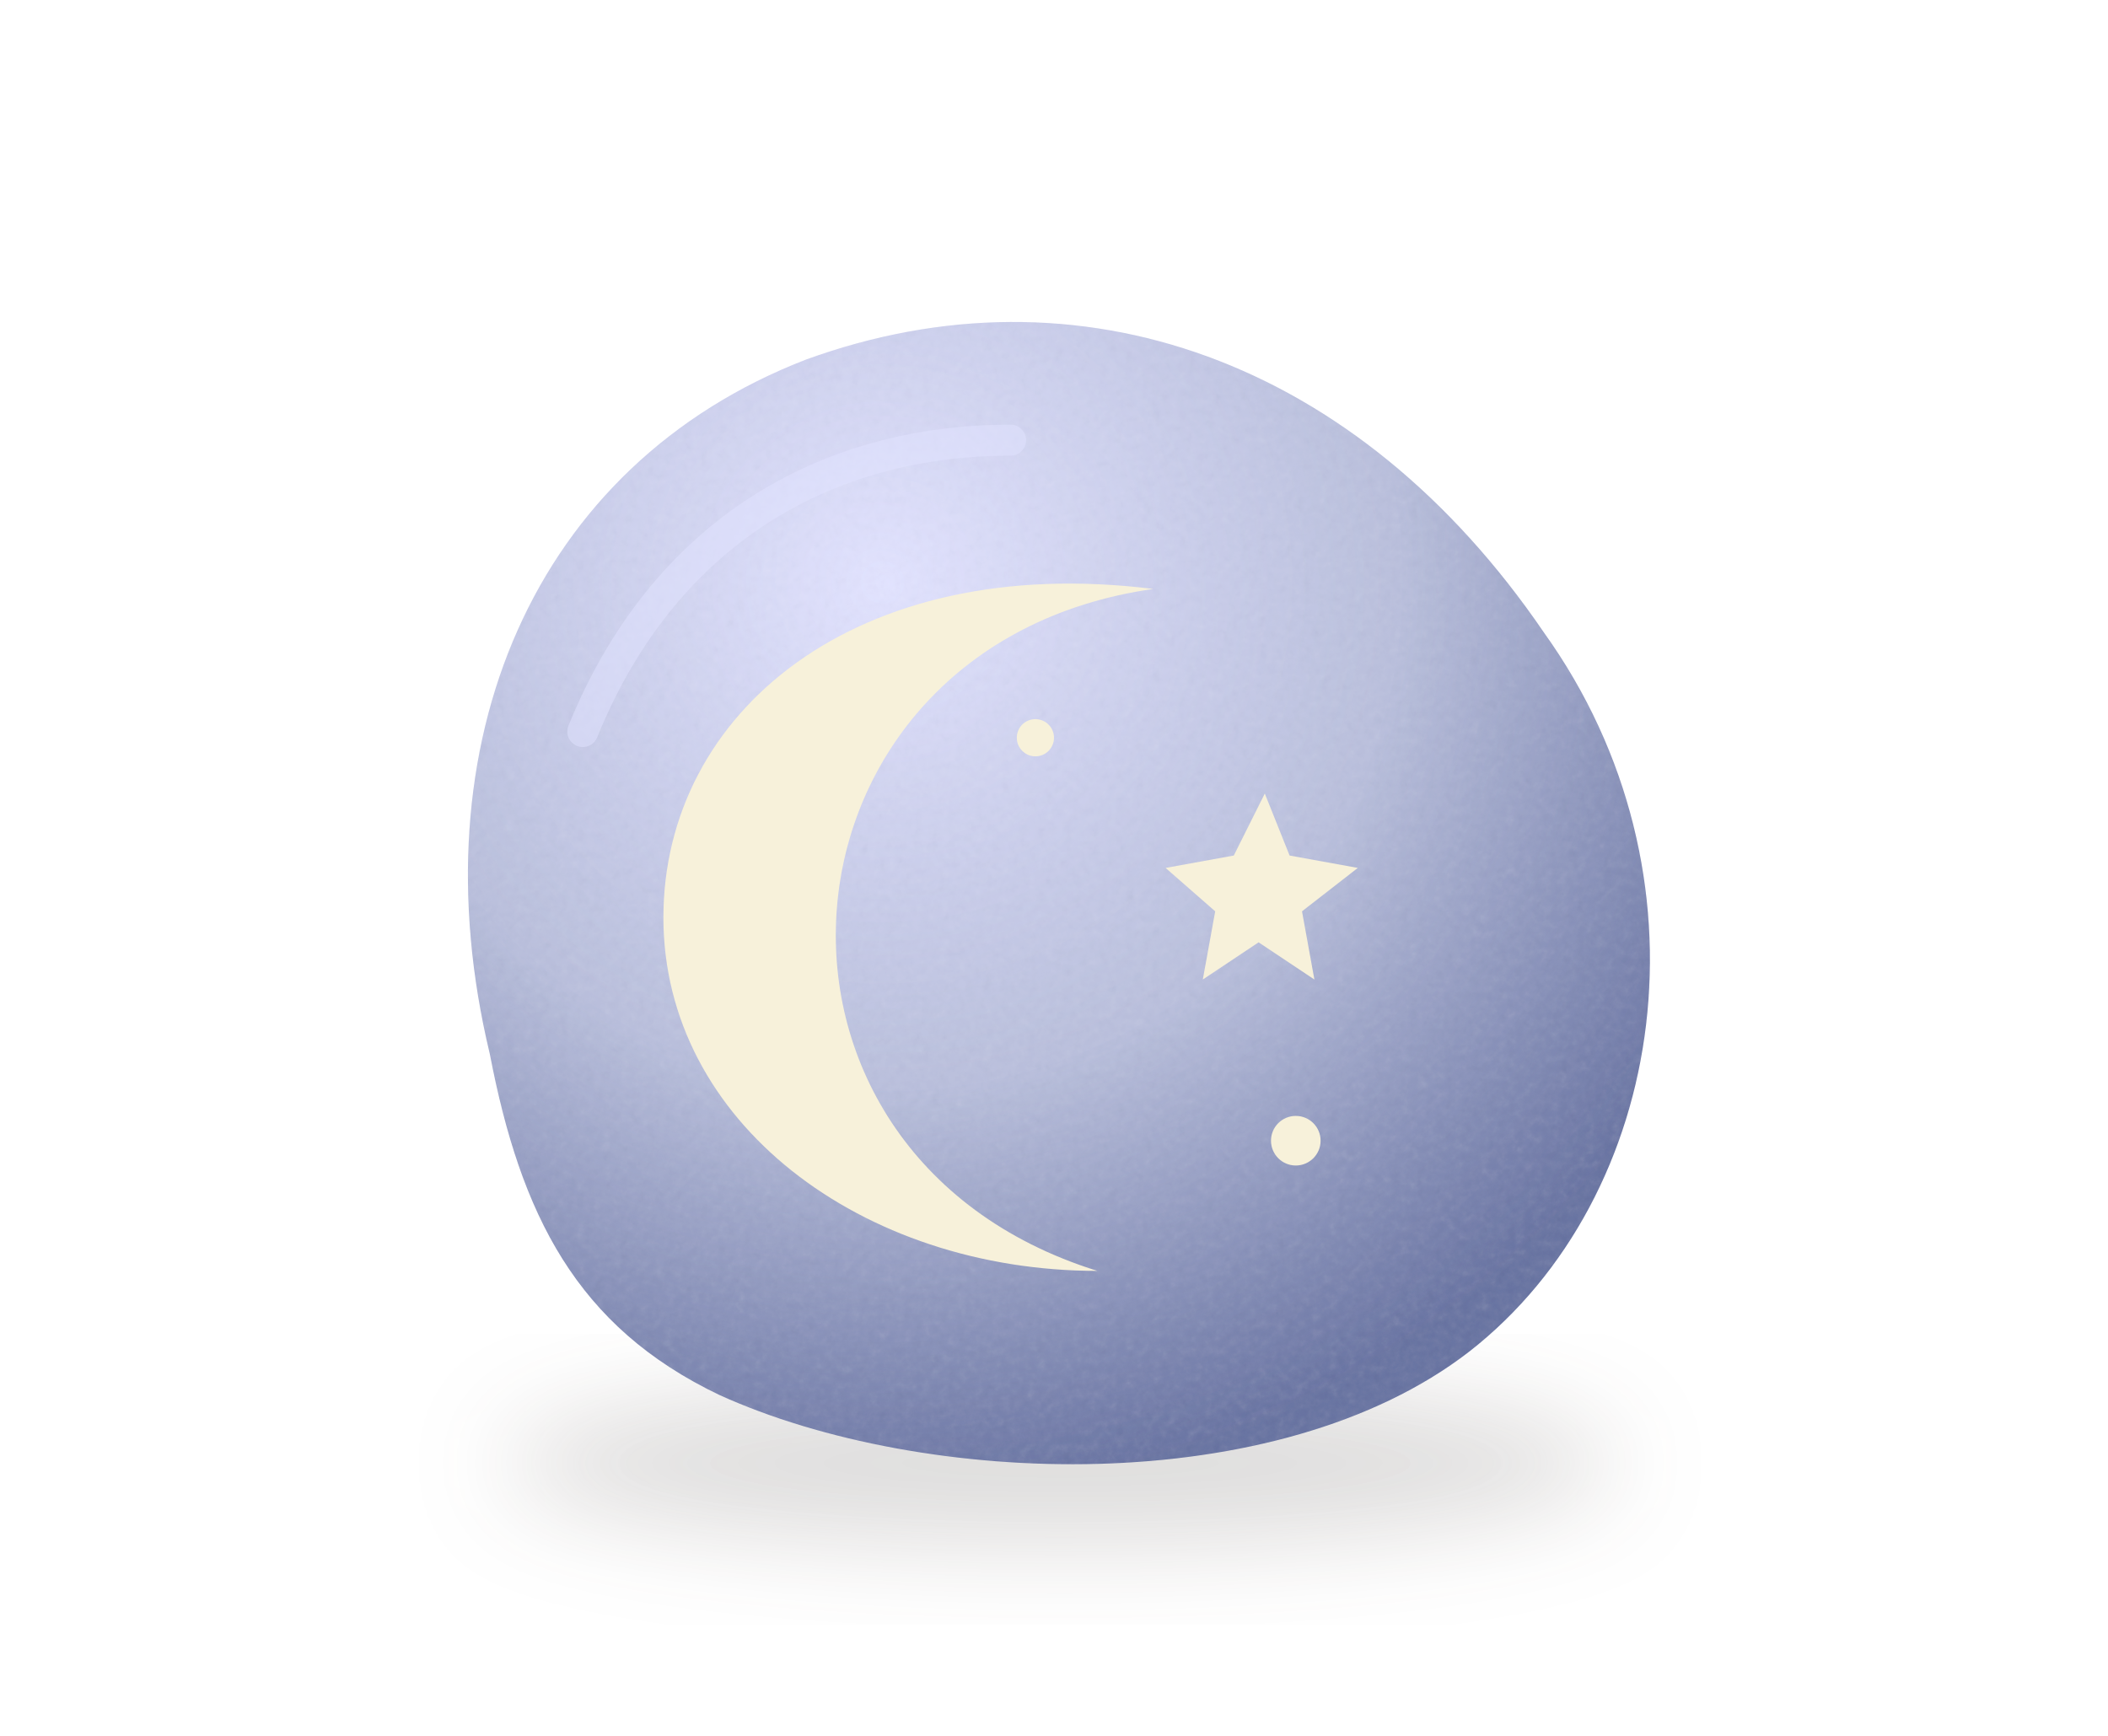
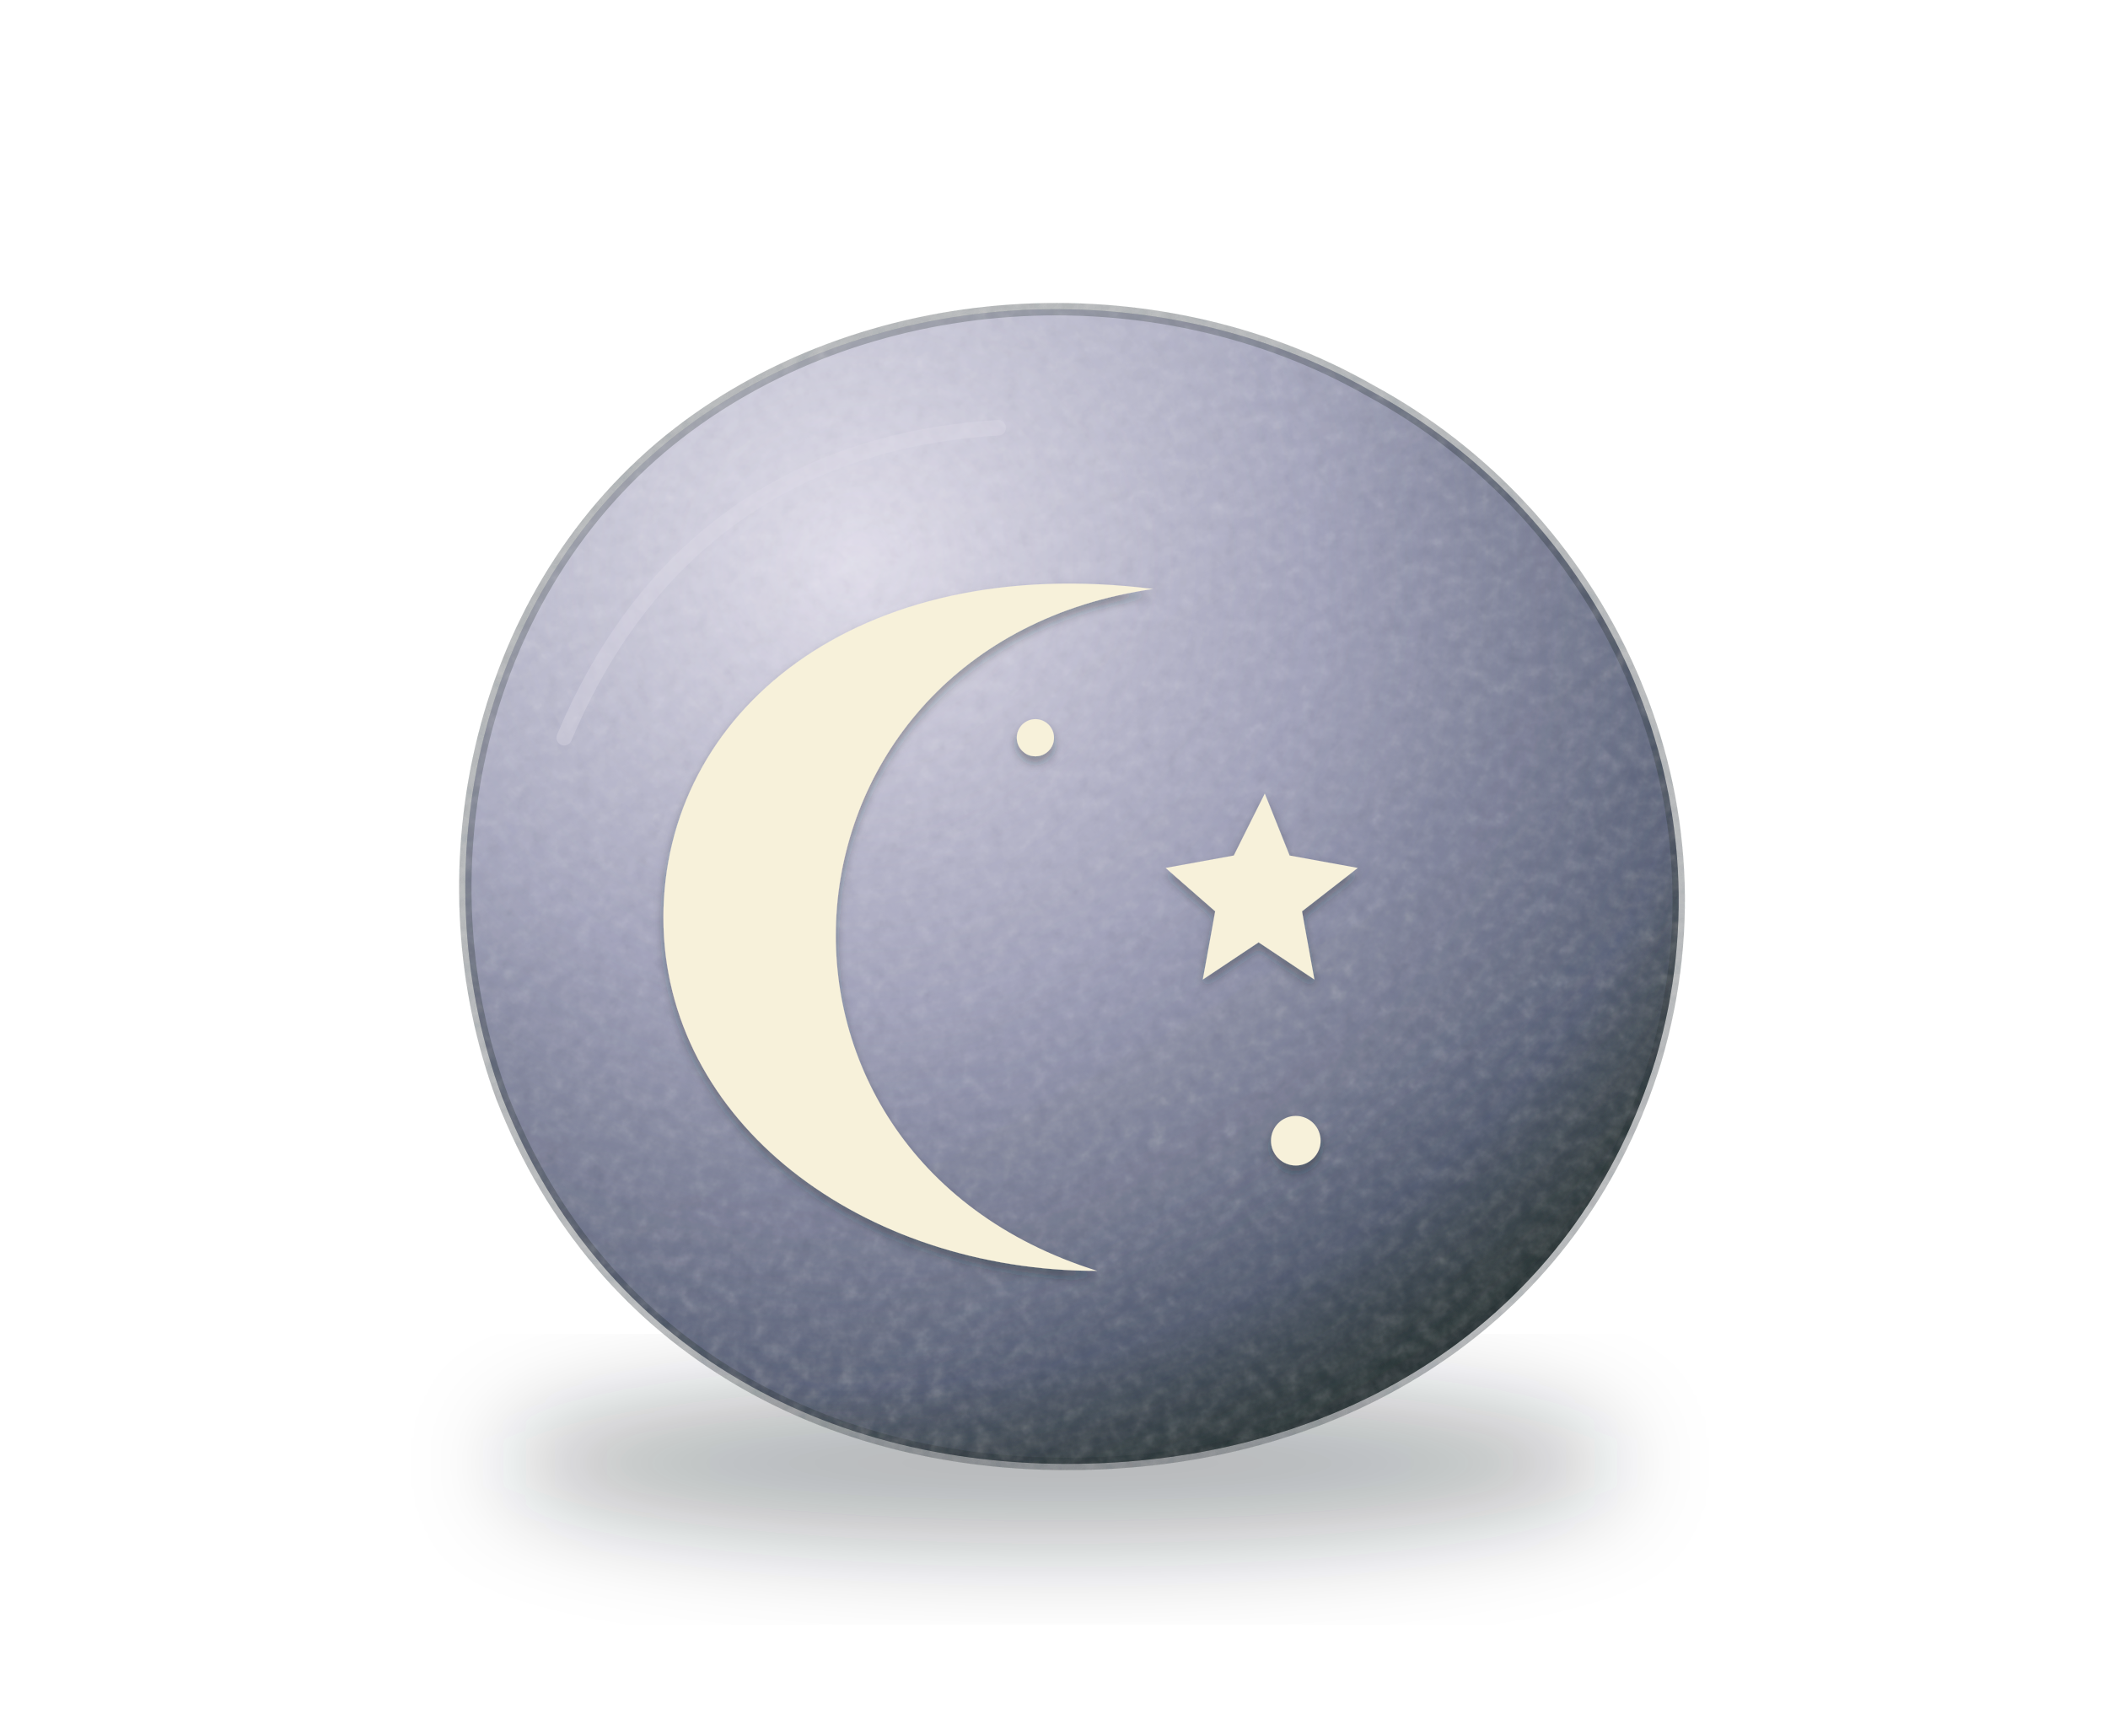
<svg xmlns="http://www.w3.org/2000/svg" viewBox="0 0 340 280">
  <defs>
-     <radialGradient id="s" cx="35%" cy="23%" r="80%">
-       <stop stop-color="#e2e3ff" />
-       <stop offset=".55" stop-color="#b9bfdc" />
-       <stop offset="1" stop-color="#6873a2" />
+     <radialGradient id="s" cx="32%" cy="22%" r="83%">
+       <stop stop-color="#dedbe9" />
+       <stop offset=".46" stop-color="#a2a3bb" />
+       <stop offset=".86" stop-color="#5c647b" />
+       <stop offset="1" stop-color="#343e3d" />
    </radialGradient>
    <filter id="shadow" x="-30%" y="-30%" width="160%" height="180%">
      <feGaussianBlur stdDeviation="8" />
    </filter>
    <filter id="grain">
-       <feTurbulence type="fractalNoise" baseFrequency=".7" numOctaves="3" stitchTiles="stitch" />
+       <feTurbulence type="fractalNoise" baseFrequency=".42" numOctaves="3" stitchTiles="stitch" />
      <feColorMatrix type="saturate" values="0" />
      <feComponentTransfer>
-         <feFuncA type="linear" slope=".13" />
+         <feFuncA type="linear" slope=".23" />
      </feComponentTransfer>
      <feComposite in2="SourceGraphic" operator="in" />
      <feBlend in="SourceGraphic" mode="soft-light" />
    </filter>
+     <linearGradient id="bevel" x1=".2" y1="0" x2=".8" y2="1">
+       <stop stop-color="#fff" stop-opacity=".22" />
+       <stop offset=".38" stop-color="#fff" stop-opacity="0" />
+       <stop offset=".74" stop-color="#13232b" stop-opacity=".02" />
+       <stop offset="1" stop-color="#13232b" stop-opacity=".4" />
+     </linearGradient>
+     <filter id="paint" x="-20%" y="-20%" width="140%" height="140%">
+       <feDropShadow dx="0" dy="1" stdDeviation=".8" flood-color="#17252c" flood-opacity=".35" />
+     </filter>
  </defs>
-   <ellipse cx="171" cy="236" rx="90" ry="13" opacity=".17" fill="#37312d" filter="url(#shadow)" />
-   <path d="M79 170C67 120 86 75 130 58c44-16 89 0 119 44 28 39 20 91-12 116-31 24-88 22-121 7-23-11-32-29-37-55Z" fill="url(#s)" filter="url(#grain)" />
-   <path d="M94 118c13-32 39-47 69-47" fill="none" stroke="#e2e3ff" stroke-width="5" stroke-linecap="round" opacity=".5" />
-   <path d="M186 95c-63 9-70 91-9 110-38 0-70-24-70-57s31-59 79-53" fill="#f7f1da" />
-   <g fill="#f7f1da">
-     <path d="m204 128 4 10 11 2-9 7 2 11-9-6-9 6 2-11-8-7 11-2z" />
-     <circle cx="209" cy="184" r="4" />
-     <circle cx="167" cy="119" r="3" />
+   <ellipse cx="171" cy="236" rx="90" ry="13" opacity=".32" fill="#0b171b" filter="url(#shadow)" />
+   <path d="M81 177C68 142 76 97 108 71c31-25 78-28 113-8 37 20 59 64 46 108-12 39-46 63-89 65-43 2-81-18-97-59Z" fill="url(#s)" stroke="#243031" stroke-opacity=".35" stroke-width="2" filter="url(#grain)" />
+   <path d="M81 177C68 142 76 97 108 71c31-25 78-28 113-8 37 20 59 64 46 108-12 39-46 63-89 65-43 2-81-18-97-59Z" fill="url(#bevel)" />
+   <path d="M91 119c13-31 37-48 70-50" fill="none" stroke="#dedbe9" stroke-width="2.5" stroke-linecap="round" opacity=".34" />
+   <g filter="url(#paint)">
+     <path d="M186 95c-63 9-70 91-9 110-38 0-70-24-70-57s31-59 79-53" fill="#f7f1da" />
+     <g fill="#f7f1da">
+       <path d="m204 128 4 10 11 2-9 7 2 11-9-6-9 6 2-11-8-7 11-2z" />
+       <circle cx="209" cy="184" r="4" />
+       <circle cx="167" cy="119" r="3" />
+     </g>
  </g>
</svg>
